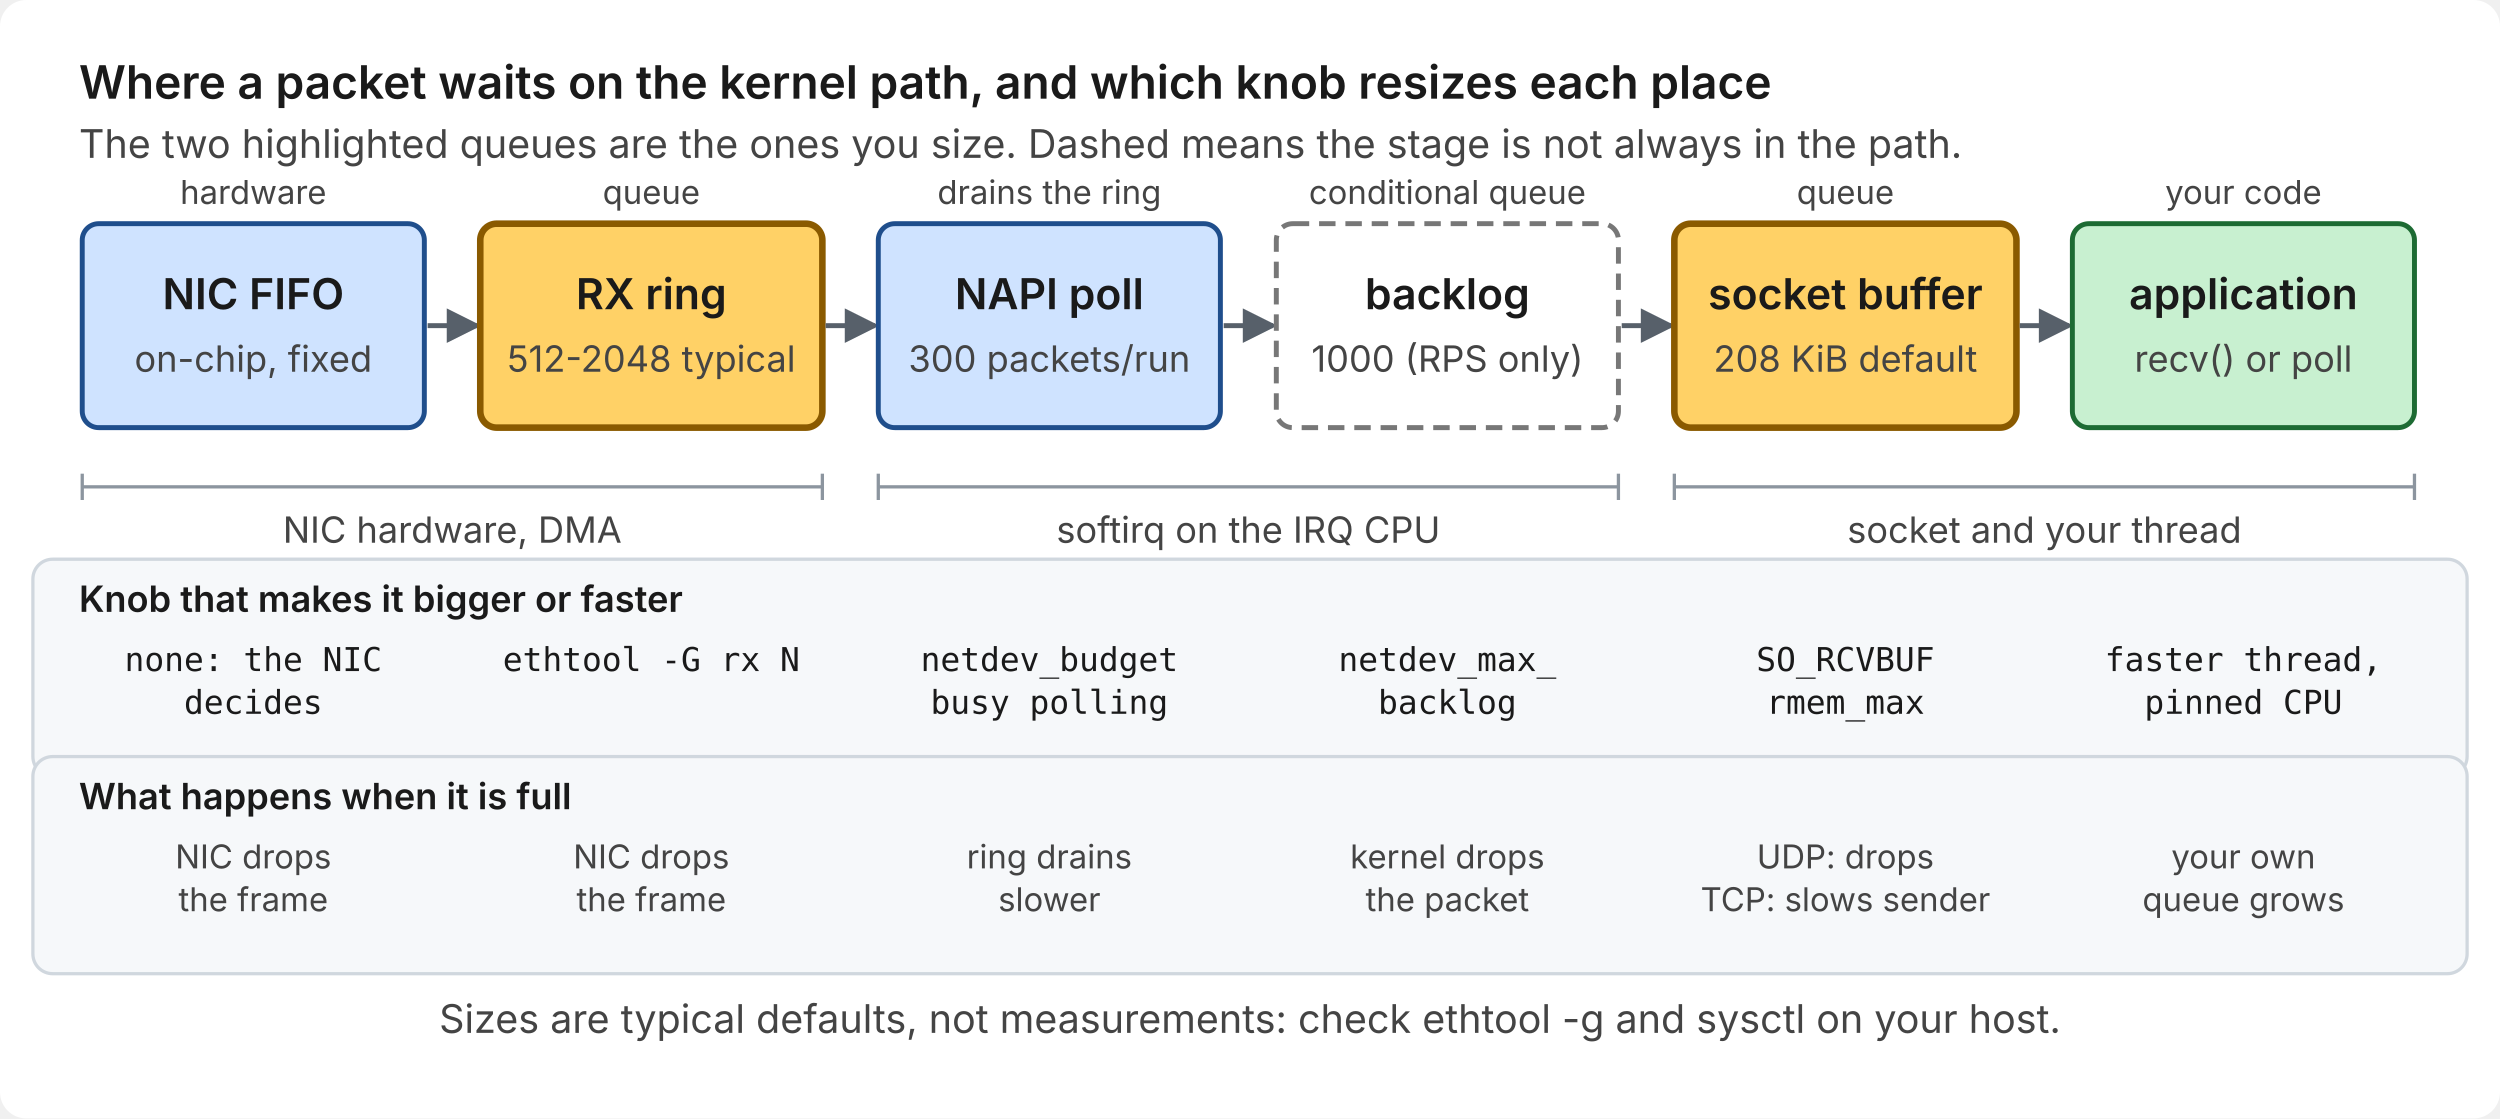
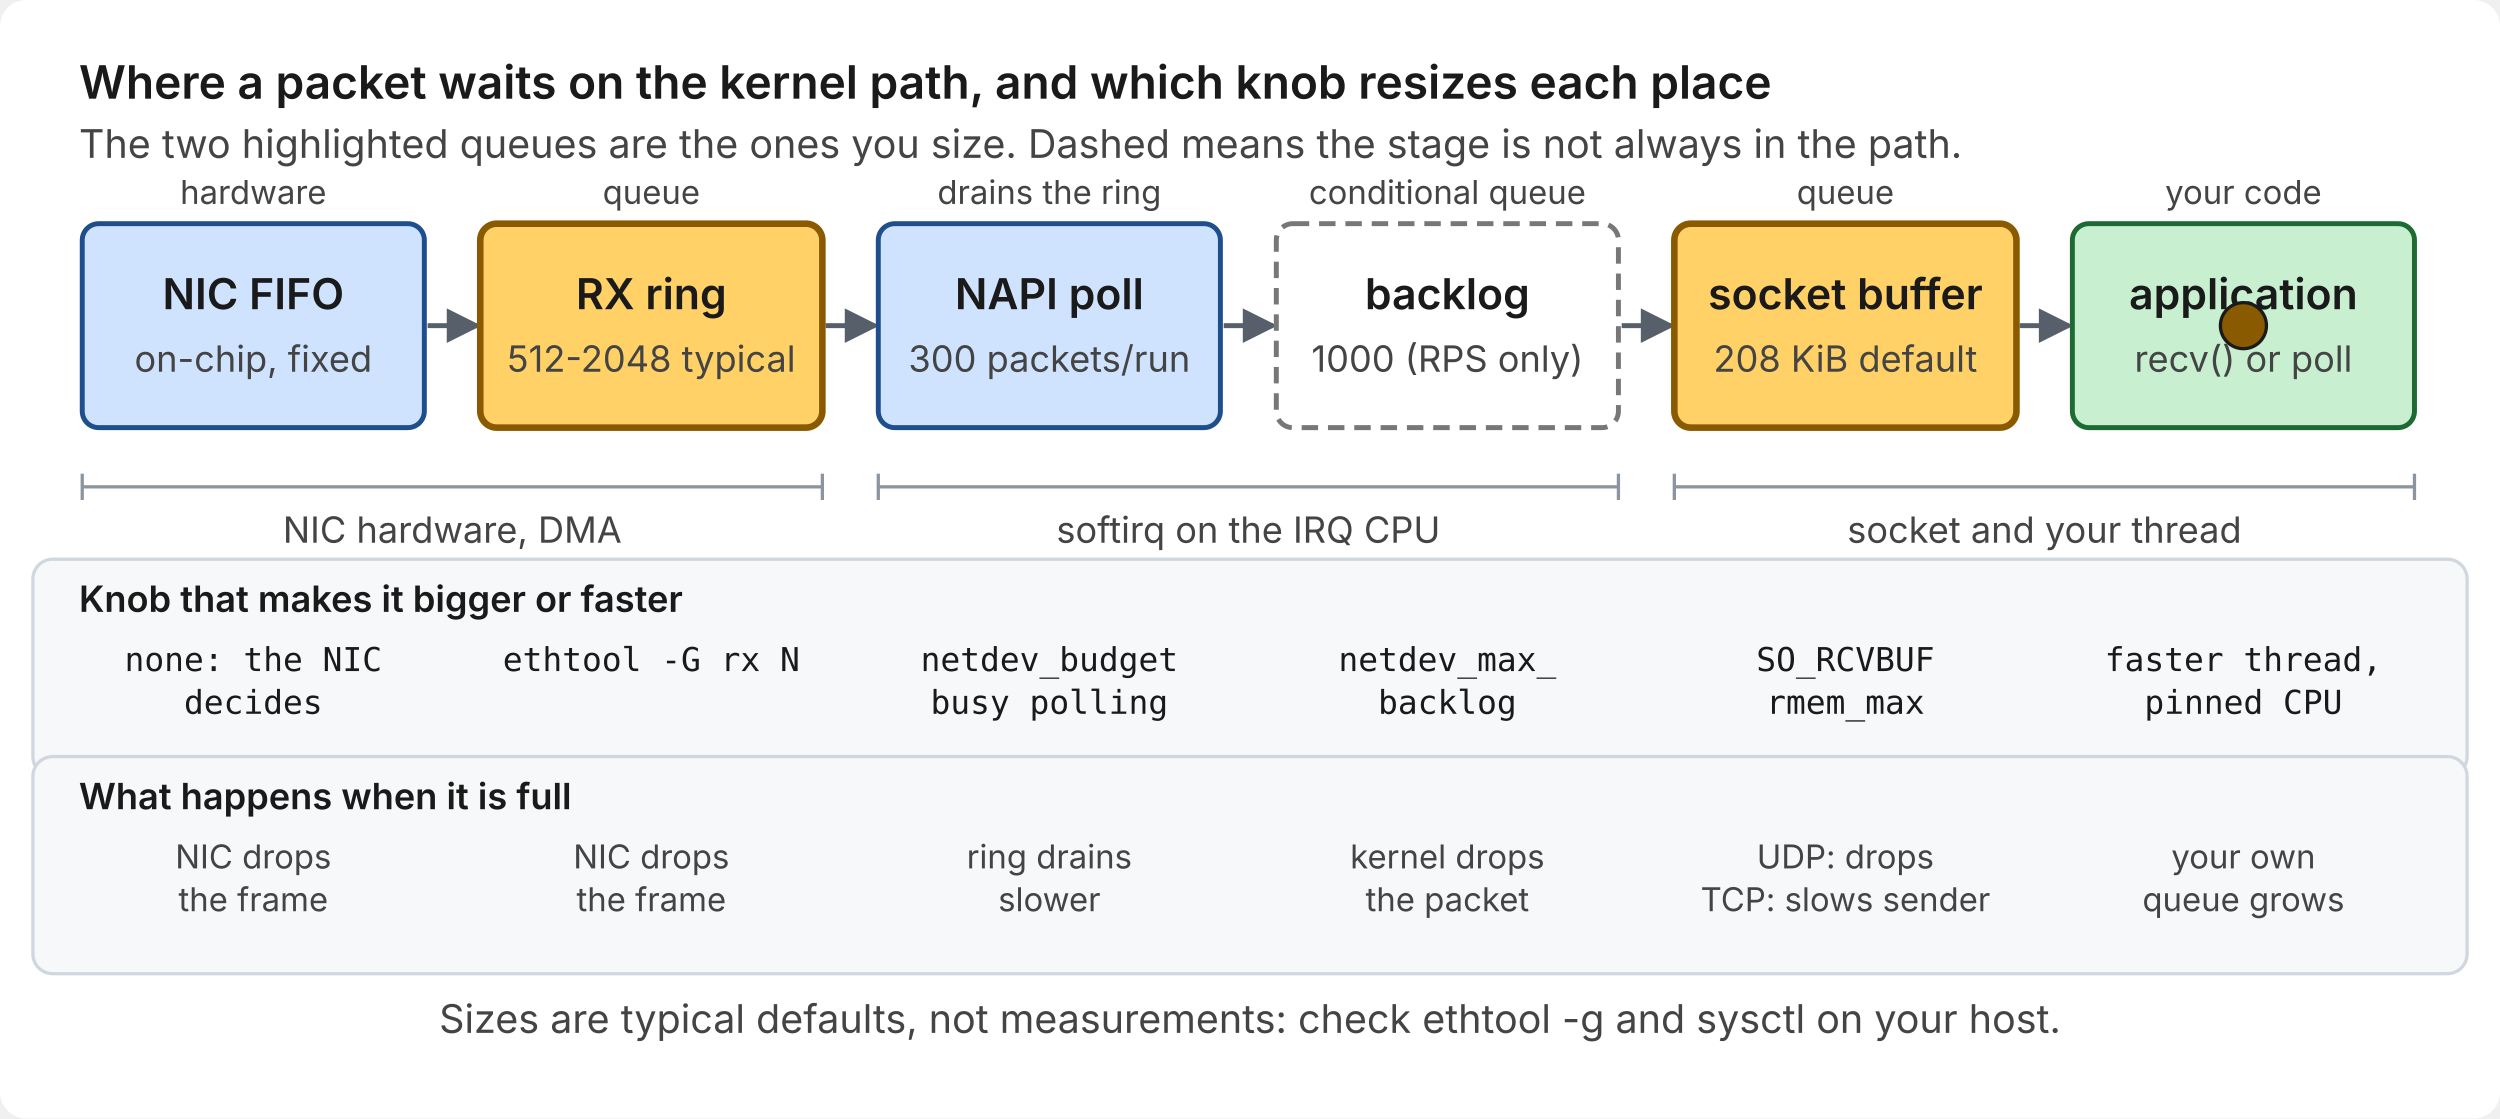
<svg xmlns="http://www.w3.org/2000/svg" viewBox="0 0 760 340" width="760" height="340" role="img" aria-labelledby="t d">
  <style>
  .bg { fill: #ffffff; }
  .lane { fill: #f6f8fa; stroke: #d0d7de; }
  .box { fill: #cfe3ff; stroke: #1f4e8c; stroke-width: 1.5; }
  .app { fill: #c8f0d0; stroke: #1d6b33; stroke-width: 1.5; }
  .wait { fill: #ffc9c9; stroke: #9b1c1c; stroke-width: 1.5; }
  .mut { fill: #eeeeee; stroke: #777777; stroke-width: 1.5; }
  .foc { fill: #ffd166; stroke: #8a5a00; stroke-width: 2; }
  .dash { fill: #ffffff; stroke: #777777; stroke-width: 1.5; stroke-dasharray: 5 3; }
  .cap { font: 600 14px system-ui, -apple-system, "Segoe UI", sans-serif; fill: #1a1a1a; }
  .lbl { font: 600 13px system-ui, -apple-system, "Segoe UI", sans-serif; fill: #1a1a1a; }
  .sub { font: 12px system-ui, -apple-system, "Segoe UI", sans-serif; fill: #444444; }
  .sm { font: 11px system-ui, -apple-system, "Segoe UI", sans-serif; fill: #444444; }
  .smb { font: 600 11px system-ui, -apple-system, "Segoe UI", sans-serif; fill: #1a1a1a; }
  .tiny { font: 10px system-ui, -apple-system, "Segoe UI", sans-serif; fill: #444444; }
  .mono { font: 10px ui-monospace, SFMono-Regular, Menlo, Consolas, monospace; fill: #1a1a1a; }
  .monob { font: 600 10px ui-monospace, SFMono-Regular, Menlo, Consolas, monospace; fill: #1a1a1a; }
  .axis { font: 11px system-ui, -apple-system, "Segoe UI", sans-serif; fill: #57606a; }
  .redt { font: 700 11px system-ui, -apple-system, "Segoe UI", sans-serif; fill: #9b1c1c; }
  .grnt { font: 700 11px system-ui, -apple-system, "Segoe UI", sans-serif; fill: #1d6b33; }
  .tick { stroke: #8c959f; stroke-width: 1; }
  .arrow { stroke: #57606a; stroke-width: 1.5; fill: none; marker-end: url(#ah); }
  .arrowr { stroke: #9b1c1c; stroke-width: 1.5; fill: none; marker-end: url(#ahr); }
+   .tk1 { fill: #8a5a00; stroke: #1a1a1a; stroke-width: 1; transform: translate(682px, 99px); animation: tk1 8s linear infinite; }
+   @keyframes tk1 { 0% { transform: translate(77px, 99px); } 5% { transform: translate(77px, 99px); } 15.2% { transform: translate(198px, 99px); } 31.2% { transform: translate(198px, 99px); } 41.4% { transform: translate(319px, 99px); } 51.6% { transform: translate(440px, 99px); } 61.8% { transform: translate(561px, 99px); } 77.8% { transform: translate(561px, 99px); } 88% { transform: translate(682px, 99px); } 100% { transform: translate(682px, 99px); } }
+   .pl2 { animation: pl2 8s linear infinite; }
+   @keyframes pl2 { 0%, 15.1% { fill: #ffd166; } 17.2% { fill: #ffb703; } 31.2%, 100% { fill: #ffd166; } }
+   .pl3 { animation: pl3 8s linear infinite; }
+   @keyframes pl3 { 0%, 61.7% { fill: #ffd166; } 63.8% { fill: #ffb703; } 77.8%, 100% { fill: #ffd166; } }
  @media (prefers-color-scheme: dark) {
    svg &gt; * { filter: invert(0.88) hue-rotate(180deg); }
+   }
+   @media (prefers-reduced-motion: reduce) {
+     .tk1, .pl2, .pl3 { animation: none; }
  }
</style>
  <defs>
    <marker id="ah" viewBox="0 0 8 8" refX="7" refY="4" markerWidth="7" markerHeight="7" orient="auto">
      <path d="M0 0 L8 4 L0 8 z" fill="#57606a" />
    </marker>
    <marker id="ahr" viewBox="0 0 8 8" refX="7" refY="4" markerWidth="7" markerHeight="7" orient="auto">
      <path d="M0 0 L8 4 L0 8 z" fill="#9b1c1c" />
    </marker>
  </defs>
  <rect class="bg" x="0" y="0" width="760" height="340" rx="8" />
  <text class="cap" x="24" y="30">Where a packet waits on the kernel path, and which knob resizes each place</text>
  <text class="sub" x="24" y="48">The two highlighted queues are the ones you size. Dashed means the stage is not always in the path.</text>
  <text class="tiny" x="77" y="62" text-anchor="middle">hardware</text>
  <rect class="box" x="25" y="68" width="104" height="62" rx="5" />
  <text class="lbl" x="77" y="94" text-anchor="middle">NIC FIFO</text>
  <text class="sm" x="77" y="113" text-anchor="middle">on-chip, fixed</text>
  <path class="arrow" d="M130 99.0 L145 99.0" />
  <text class="tiny" x="198" y="62" text-anchor="middle">queue</text>
-   <rect class="foc" x="146" y="68" width="104" height="62" rx="5" />
+   <rect class="foc pl2" x="146" y="68" width="104" height="62" rx="5" />
  <text class="lbl" x="198" y="94" text-anchor="middle">RX ring</text>
  <text class="sm" x="198" y="113" text-anchor="middle">512-2048 typical</text>
  <path class="arrow" d="M251 99.0 L266 99.0" />
  <text class="tiny" x="319" y="62" text-anchor="middle">drains the ring</text>
  <rect class="box" x="267" y="68" width="104" height="62" rx="5" />
  <text class="lbl" x="319" y="94" text-anchor="middle">NAPI poll</text>
  <text class="sm" x="319" y="113" text-anchor="middle">300 packets/run</text>
  <path class="arrow" d="M372 99.0 L387 99.0" />
  <text class="tiny" x="440" y="62" text-anchor="middle">conditional queue</text>
  <rect class="dash" x="388" y="68" width="104" height="62" rx="5" />
  <text class="lbl" x="440" y="94" text-anchor="middle">backlog</text>
  <text class="sm" x="440" y="113" text-anchor="middle">1000 (RPS only)</text>
  <path class="arrow" d="M493 99.0 L508 99.0" />
  <text class="tiny" x="561" y="62" text-anchor="middle">queue</text>
-   <rect class="foc" x="509" y="68" width="104" height="62" rx="5" />
+   <rect class="foc pl3" x="509" y="68" width="104" height="62" rx="5" />
  <text class="lbl" x="561" y="94" text-anchor="middle">socket buffer</text>
  <text class="sm" x="561" y="113" text-anchor="middle">208 KiB default</text>
  <path class="arrow" d="M614 99.0 L629 99.0" />
  <text class="tiny" x="682" y="62" text-anchor="middle">your code</text>
  <rect class="app" x="630" y="68" width="104" height="62" rx="5" />
  <text class="lbl" x="682" y="94" text-anchor="middle">application</text>
  <text class="sm" x="682" y="113" text-anchor="middle">recv() or poll</text>
  <line class="tick" x1="25" y1="148" x2="250" y2="148" />
  <line class="tick" x1="25" y1="144" x2="25" y2="152" />
  <line class="tick" x1="250" y1="144" x2="250" y2="152" />
  <text class="sm" x="137.5" y="165" text-anchor="middle">NIC hardware, DMA</text>
  <line class="tick" x1="267" y1="148" x2="492" y2="148" />
  <line class="tick" x1="267" y1="144" x2="267" y2="152" />
  <line class="tick" x1="492" y1="144" x2="492" y2="152" />
  <text class="sm" x="379.5" y="165" text-anchor="middle">softirq on the IRQ CPU</text>
  <line class="tick" x1="509" y1="148" x2="734" y2="148" />
  <line class="tick" x1="509" y1="144" x2="509" y2="152" />
  <line class="tick" x1="734" y1="144" x2="734" y2="152" />
  <text class="sm" x="621.5" y="165" text-anchor="middle">socket and your thread</text>
  <rect class="lane" x="10" y="170" width="740" height="66" rx="6" />
  <text class="smb" x="24" y="186">Knob that makes it bigger or faster</text>
  <text class="mono" x="77" y="204" text-anchor="middle">none: the NIC</text>
  <text class="mono" x="77" y="217" text-anchor="middle">decides</text>
  <text class="mono" x="198" y="204" text-anchor="middle">ethtool -G rx N</text>
  <text class="mono" x="319" y="204" text-anchor="middle">netdev_budget</text>
  <text class="mono" x="319" y="217" text-anchor="middle">busy polling</text>
  <text class="mono" x="440" y="204" text-anchor="middle">netdev_max_</text>
  <text class="mono" x="440" y="217" text-anchor="middle">backlog</text>
  <text class="mono" x="561" y="204" text-anchor="middle">SO_RCVBUF</text>
  <text class="mono" x="561" y="217" text-anchor="middle">rmem_max</text>
  <text class="mono" x="682" y="204" text-anchor="middle">faster thread,</text>
  <text class="mono" x="682" y="217" text-anchor="middle">pinned CPU</text>
  <rect class="lane" x="10" y="230" width="740" height="66" rx="6" />
  <text class="smb" x="24" y="246">What happens when it is full</text>
  <text class="tiny" x="77" y="264" text-anchor="middle">NIC drops</text>
  <text class="tiny" x="77" y="277" text-anchor="middle">the frame</text>
  <text class="tiny" x="198" y="264" text-anchor="middle">NIC drops</text>
  <text class="tiny" x="198" y="277" text-anchor="middle">the frame</text>
  <text class="tiny" x="319" y="264" text-anchor="middle">ring drains</text>
  <text class="tiny" x="319" y="277" text-anchor="middle">slower</text>
  <text class="tiny" x="440" y="264" text-anchor="middle">kernel drops</text>
  <text class="tiny" x="440" y="277" text-anchor="middle">the packet</text>
  <text class="tiny" x="561" y="264" text-anchor="middle">UDP: drops</text>
  <text class="tiny" x="561" y="277" text-anchor="middle">TCP: slows sender</text>
  <text class="tiny" x="682" y="264" text-anchor="middle">your own</text>
  <text class="tiny" x="682" y="277" text-anchor="middle">queue grows</text>
  <text class="sub" x="380" y="314" text-anchor="middle">Sizes are typical defaults, not measurements: check ethtool -g and sysctl on your host.</text>
+   <circle class="tk1" cx="0" cy="0" r="7" />
</svg>
